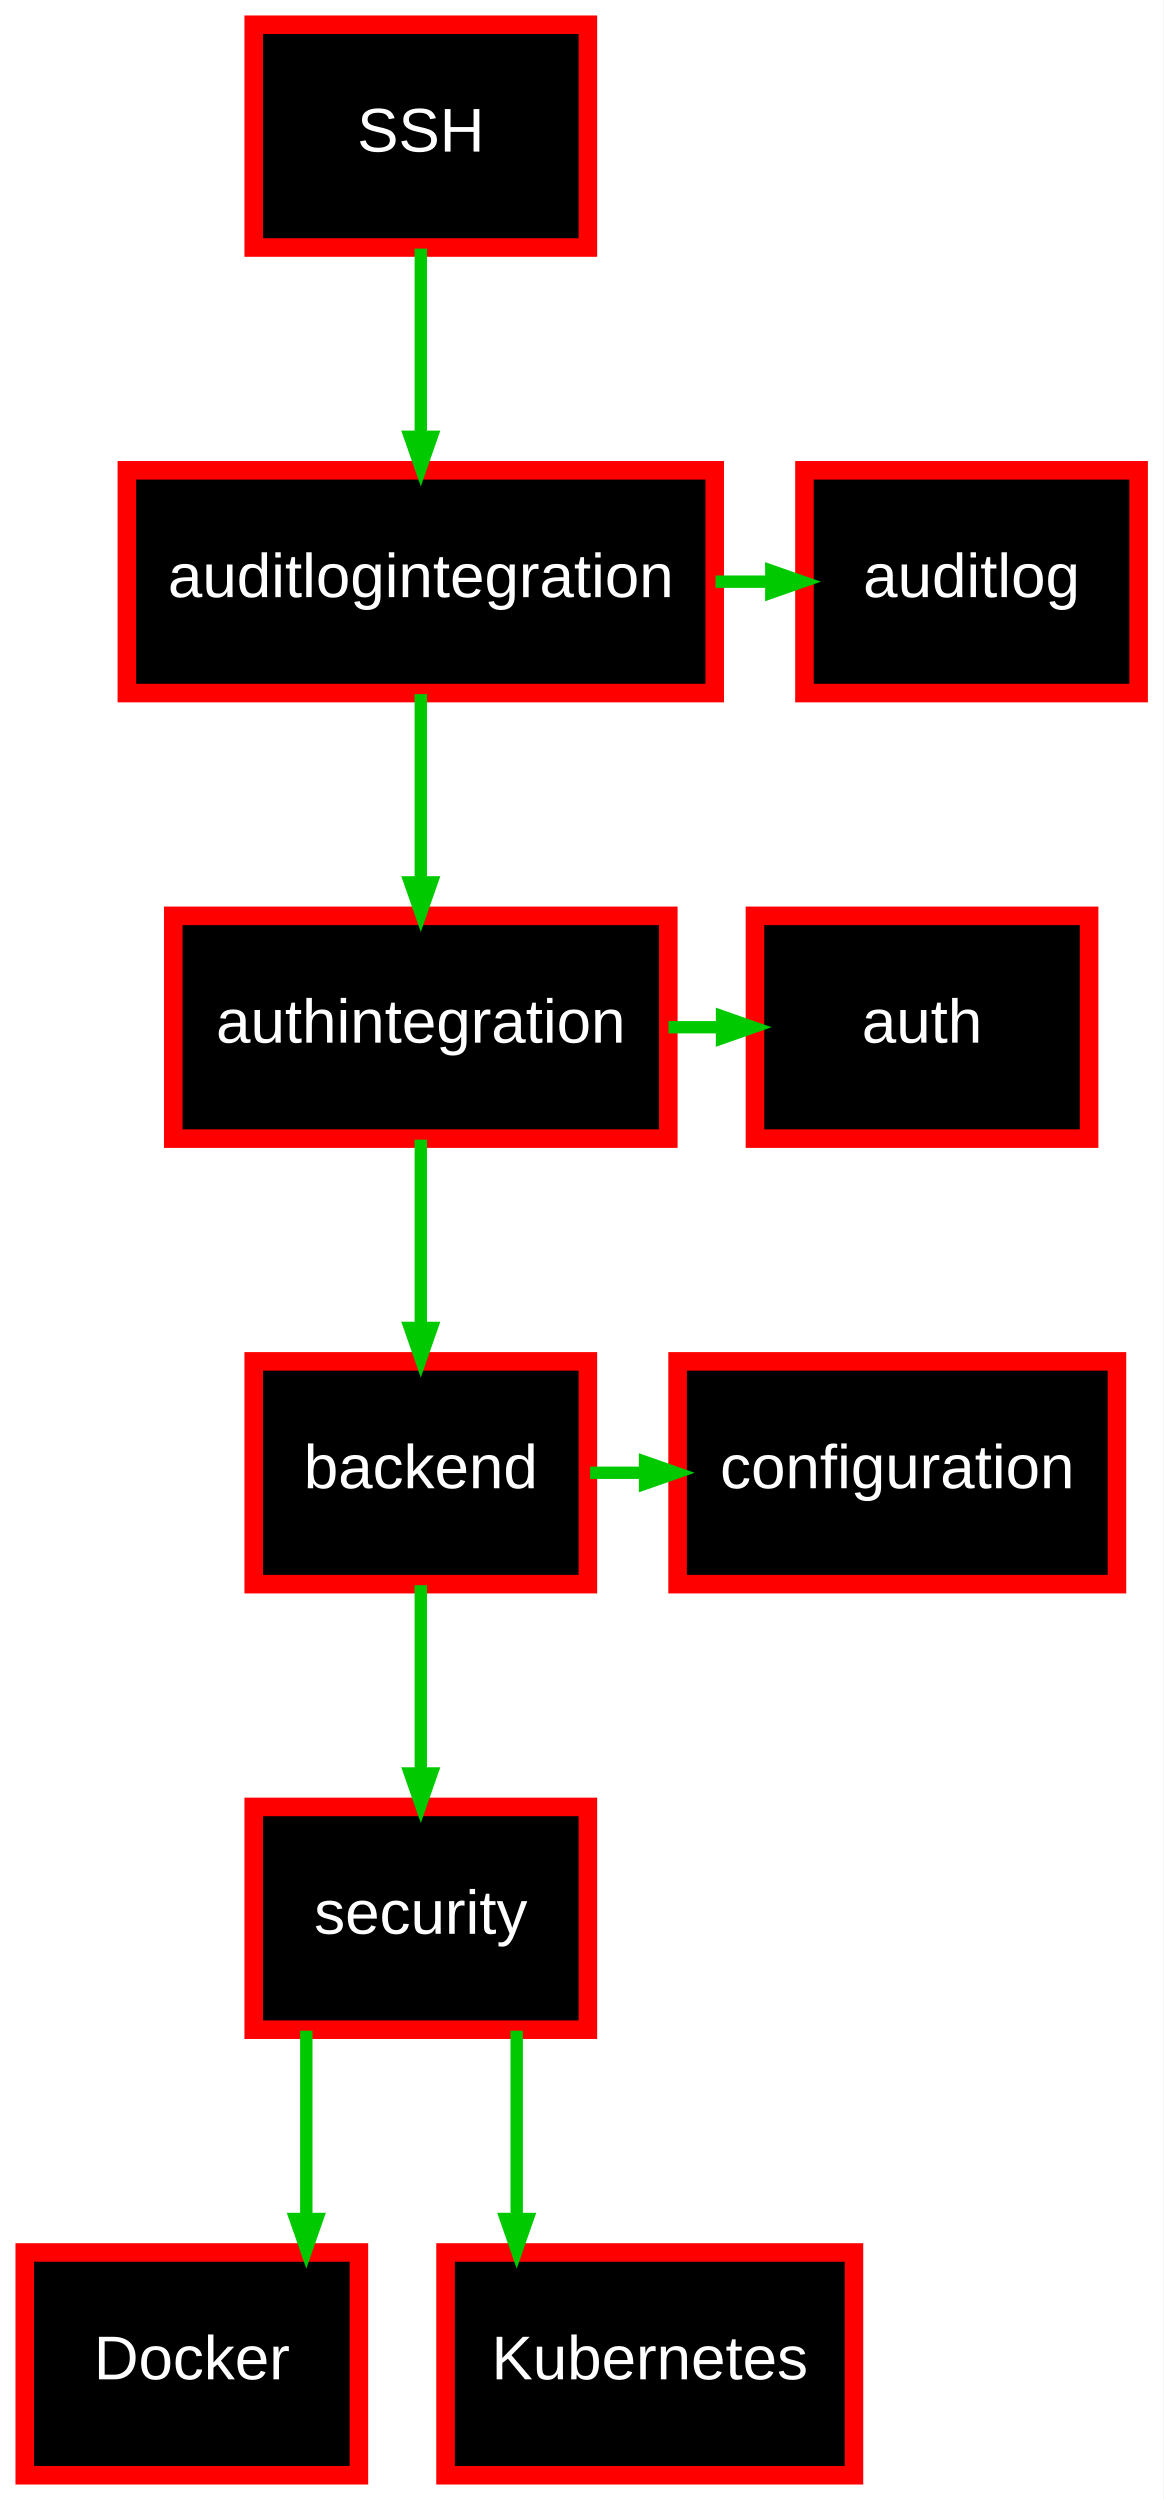
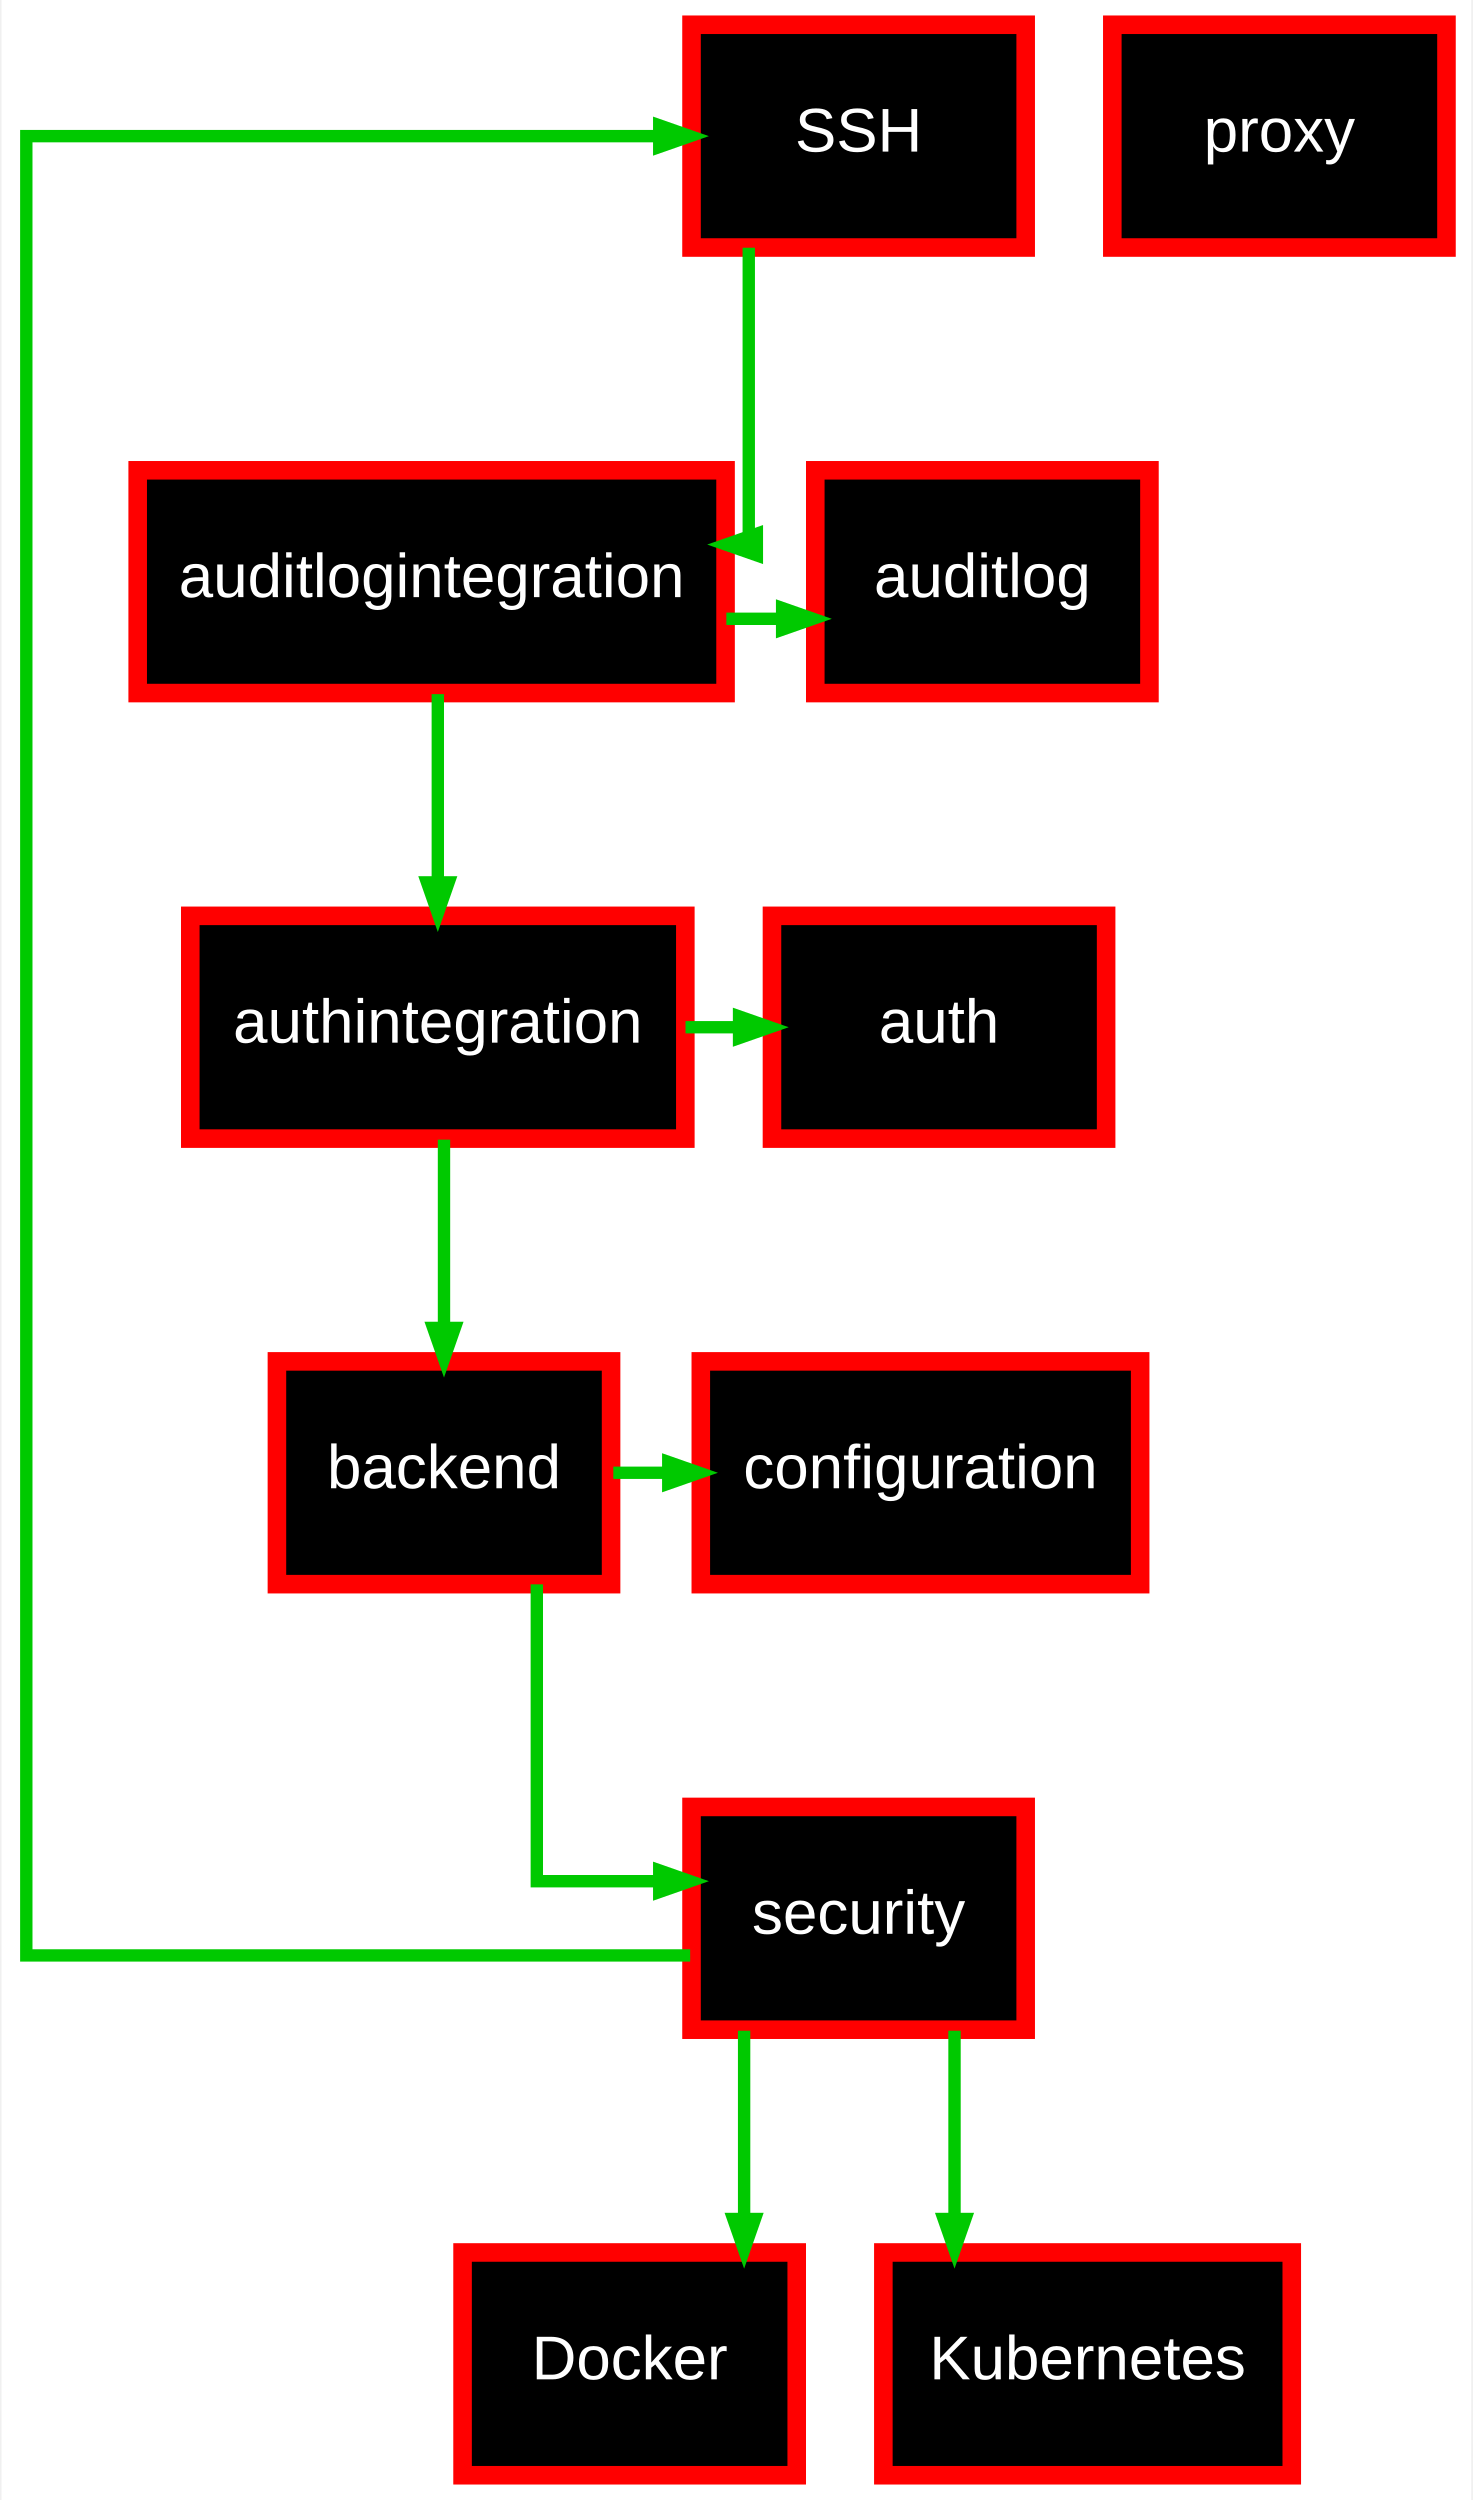
- <svg xmlns="http://www.w3.org/2000/svg" width="188pt" height="404pt" viewBox="0.00 0.00 188.00 404.00">
+ <svg xmlns="http://www.w3.org/2000/svg" width="238pt" height="404pt" viewBox="0.00 0.00 237.50 404.00">
  <g id="graph0" class="graph" transform="scale(1 1) rotate(0) translate(4 400)">
-     <polygon fill="white" stroke="transparent" points="-4,4 -4,-400 184,-400 184,4 -4,4" />
+     <polygon fill="white" stroke="transparent" points="-4,4 -4,-400 233.5,-400 233.5,4 -4,4" />
    <g id="node1" class="node">
-       <polygon fill="black" stroke="red" stroke-width="3" points="91,-396 37,-396 37,-360 91,-360 91,-396" />
-       <text text-anchor="middle" x="64" y="-375.5" font-family="Arial" font-size="10.00" fill="white">SSH</text>
+       <polygon fill="black" stroke="red" stroke-width="3" points="161.5,-396 107.5,-396 107.5,-360 161.5,-360 161.5,-396" />
+       <text text-anchor="middle" x="134.5" y="-375.5" font-family="Arial" font-size="10.00" fill="white">SSH</text>
    </g>
    <g id="node2" class="node">
-       <polygon fill="black" stroke="red" stroke-width="3" points="111.5,-324 16.5,-324 16.5,-288 111.5,-288 111.5,-324" />
-       <text text-anchor="middle" x="64" y="-303.5" font-family="Arial" font-size="10.00" fill="white">auditlogintegration</text>
+       <polygon fill="black" stroke="red" stroke-width="3" points="113,-324 18,-324 18,-288 113,-288 113,-324" />
+       <text text-anchor="middle" x="65.5" y="-303.5" font-family="Arial" font-size="10.00" fill="white">auditlogintegration</text>
    </g>
    <g id="edge1" class="edge">
-       <path fill="none" stroke="#00c900" stroke-width="2" d="M64,-359.83C64,-359.83 64,-329.41 64,-329.41" />
-       <polygon fill="#00c900" stroke="#00c900" stroke-width="2" points="65.75,-329.41 64,-324.41 62.25,-329.41 65.75,-329.41" />
+       <path fill="none" stroke="#00c900" stroke-width="2" d="M116.75,-359.97C116.75,-340.42 116.75,-312 116.75,-312 116.75,-312 116.38,-312 116.38,-312" />
+       <polygon fill="#00c900" stroke="#00c900" stroke-width="2" points="118.06,-310.25 113.06,-312 118.06,-313.75 118.06,-310.25" />
    </g>
    <g id="node3" class="node">
-       <polygon fill="black" stroke="red" stroke-width="3" points="180,-324 126,-324 126,-288 180,-288 180,-324" />
-       <text text-anchor="middle" x="153" y="-303.5" font-family="Arial" font-size="10.00" fill="white">auditlog</text>
+       <polygon fill="black" stroke="red" stroke-width="3" points="181.5,-324 127.5,-324 127.5,-288 181.5,-288 181.5,-324" />
+       <text text-anchor="middle" x="154.5" y="-303.5" font-family="Arial" font-size="10.00" fill="white">auditlog</text>
    </g>
    <g id="edge2" class="edge">
-       <path fill="none" stroke="#00c900" stroke-width="2" d="M111.63,-306C111.63,-306 120.64,-306 120.64,-306" />
-       <polygon fill="#00c900" stroke="#00c900" stroke-width="2" points="120.64,-307.75 125.64,-306 120.64,-304.25 120.64,-307.75" />
+       <path fill="none" stroke="#00c900" stroke-width="2" d="M113.13,-300C113.13,-300 122.14,-300 122.14,-300" />
+       <polygon fill="#00c900" stroke="#00c900" stroke-width="2" points="122.14,-301.75 127.14,-300 122.14,-298.25 122.14,-301.75" />
    </g>
    <g id="node4" class="node">
-       <polygon fill="black" stroke="red" stroke-width="3" points="104,-252 24,-252 24,-216 104,-216 104,-252" />
-       <text text-anchor="middle" x="64" y="-231.5" font-family="Arial" font-size="10.00" fill="white">authintegration</text>
+       <polygon fill="black" stroke="red" stroke-width="3" points="106.5,-252 26.5,-252 26.5,-216 106.5,-216 106.5,-252" />
+       <text text-anchor="middle" x="66.5" y="-231.5" font-family="Arial" font-size="10.00" fill="white">authintegration</text>
    </g>
    <g id="edge3" class="edge">
-       <path fill="none" stroke="#00c900" stroke-width="2" d="M64,-287.83C64,-287.83 64,-257.41 64,-257.41" />
-       <polygon fill="#00c900" stroke="#00c900" stroke-width="2" points="65.75,-257.41 64,-252.41 62.25,-257.41 65.75,-257.41" />
+       <path fill="none" stroke="#00c900" stroke-width="2" d="M66.5,-287.83C66.5,-287.83 66.5,-257.41 66.5,-257.41" />
+       <polygon fill="#00c900" stroke="#00c900" stroke-width="2" points="68.25,-257.41 66.5,-252.41 64.75,-257.41 68.25,-257.41" />
    </g>
    <g id="node5" class="node">
-       <polygon fill="black" stroke="red" stroke-width="3" points="172,-252 118,-252 118,-216 172,-216 172,-252" />
-       <text text-anchor="middle" x="145" y="-231.5" font-family="Arial" font-size="10.00" fill="white">auth</text>
+       <polygon fill="black" stroke="red" stroke-width="3" points="174.5,-252 120.5,-252 120.5,-216 174.5,-216 174.5,-252" />
+       <text text-anchor="middle" x="147.5" y="-231.5" font-family="Arial" font-size="10.00" fill="white">auth</text>
    </g>
    <g id="edge4" class="edge">
-       <path fill="none" stroke="#00c900" stroke-width="2" d="M104.03,-234C104.03,-234 112.68,-234 112.68,-234" />
-       <polygon fill="#00c900" stroke="#00c900" stroke-width="2" points="112.68,-235.75 117.68,-234 112.68,-232.25 112.68,-235.75" />
+       <path fill="none" stroke="#00c900" stroke-width="2" d="M106.53,-234C106.53,-234 115.18,-234 115.18,-234" />
+       <polygon fill="#00c900" stroke="#00c900" stroke-width="2" points="115.18,-235.75 120.18,-234 115.18,-232.25 115.18,-235.75" />
    </g>
    <g id="node6" class="node">
-       <polygon fill="black" stroke="red" stroke-width="3" points="91,-180 37,-180 37,-144 91,-144 91,-180" />
-       <text text-anchor="middle" x="64" y="-159.5" font-family="Arial" font-size="10.00" fill="white">backend</text>
+       <polygon fill="black" stroke="red" stroke-width="3" points="94.5,-180 40.5,-180 40.5,-144 94.5,-144 94.5,-180" />
+       <text text-anchor="middle" x="67.5" y="-159.5" font-family="Arial" font-size="10.00" fill="white">backend</text>
    </g>
    <g id="edge5" class="edge">
-       <path fill="none" stroke="#00c900" stroke-width="2" d="M64,-215.83C64,-215.83 64,-185.41 64,-185.41" />
-       <polygon fill="#00c900" stroke="#00c900" stroke-width="2" points="65.75,-185.41 64,-180.41 62.25,-185.41 65.75,-185.41" />
+       <path fill="none" stroke="#00c900" stroke-width="2" d="M67.5,-215.83C67.5,-215.83 67.5,-185.41 67.5,-185.41" />
+       <polygon fill="#00c900" stroke="#00c900" stroke-width="2" points="69.25,-185.41 67.5,-180.41 65.75,-185.41 69.25,-185.41" />
    </g>
    <g id="node7" class="node">
-       <polygon fill="black" stroke="red" stroke-width="3" points="176.5,-180 105.5,-180 105.5,-144 176.5,-144 176.5,-180" />
-       <text text-anchor="middle" x="141" y="-159.5" font-family="Arial" font-size="10.00" fill="white">configuration</text>
+       <polygon fill="black" stroke="red" stroke-width="3" points="180,-180 109,-180 109,-144 180,-144 180,-180" />
+       <text text-anchor="middle" x="144.5" y="-159.5" font-family="Arial" font-size="10.00" fill="white">configuration</text>
    </g>
    <g id="edge6" class="edge">
-       <path fill="none" stroke="#00c900" stroke-width="2" d="M91.36,-162C91.36,-162 100.24,-162 100.24,-162" />
-       <polygon fill="#00c900" stroke="#00c900" stroke-width="2" points="100.24,-163.75 105.24,-162 100.24,-160.25 100.24,-163.75" />
+       <path fill="none" stroke="#00c900" stroke-width="2" d="M94.86,-162C94.86,-162 103.74,-162 103.74,-162" />
+       <polygon fill="#00c900" stroke="#00c900" stroke-width="2" points="103.74,-163.75 108.74,-162 103.74,-160.25 103.74,-163.75" />
    </g>
    <g id="node8" class="node">
-       <polygon fill="black" stroke="red" stroke-width="3" points="91,-108 37,-108 37,-72 91,-72 91,-108" />
-       <text text-anchor="middle" x="64" y="-87.5" font-family="Arial" font-size="10.00" fill="white">security</text>
+       <polygon fill="black" stroke="red" stroke-width="3" points="161.5,-108 107.5,-108 107.5,-72 161.5,-72 161.5,-108" />
+       <text text-anchor="middle" x="134.5" y="-87.5" font-family="Arial" font-size="10.00" fill="white">security</text>
    </g>
    <g id="edge7" class="edge">
-       <path fill="none" stroke="#00c900" stroke-width="2" d="M64,-143.83C64,-143.83 64,-113.41 64,-113.41" />
-       <polygon fill="#00c900" stroke="#00c900" stroke-width="2" points="65.75,-113.41 64,-108.41 62.25,-113.41 65.75,-113.41" />
+       <path fill="none" stroke="#00c900" stroke-width="2" d="M82.5,-143.97C82.5,-124.42 82.5,-96 82.5,-96 82.5,-96 102.28,-96 102.28,-96" />
+       <polygon fill="#00c900" stroke="#00c900" stroke-width="2" points="102.28,-97.75 107.28,-96 102.28,-94.25 102.28,-97.75" />
+     </g>
+     <g id="edge10" class="edge">
+       <path fill="none" stroke="#00c900" stroke-width="2" d="M107.28,-84C67.98,-84 0,-84 0,-84 0,-84 0,-378 0,-378 0,-378 102.28,-378 102.28,-378" />
+       <polygon fill="#00c900" stroke="#00c900" stroke-width="2" points="102.28,-379.75 107.28,-378 102.28,-376.25 102.28,-379.75" />
    </g>
    <g id="node9" class="node">
-       <polygon fill="black" stroke="red" stroke-width="3" points="54,-36 0,-36 0,0 54,0 54,-36" />
-       <text text-anchor="middle" x="27" y="-15.5" font-family="Arial" font-size="10.00" fill="white">Docker</text>
+       <polygon fill="black" stroke="red" stroke-width="3" points="124.5,-36 70.5,-36 70.5,0 124.5,0 124.5,-36" />
+       <text text-anchor="middle" x="97.5" y="-15.5" font-family="Arial" font-size="10.00" fill="white">Docker</text>
    </g>
    <g id="edge8" class="edge">
-       <path fill="none" stroke="#00c900" stroke-width="2" d="M45.5,-71.83C45.5,-71.83 45.5,-41.41 45.5,-41.41" />
-       <polygon fill="#00c900" stroke="#00c900" stroke-width="2" points="47.25,-41.41 45.5,-36.41 43.75,-41.41 47.25,-41.41" />
+       <path fill="none" stroke="#00c900" stroke-width="2" d="M116,-71.83C116,-71.83 116,-41.41 116,-41.41" />
+       <polygon fill="#00c900" stroke="#00c900" stroke-width="2" points="117.75,-41.41 116,-36.41 114.25,-41.41 117.75,-41.41" />
    </g>
    <g id="node10" class="node">
-       <polygon fill="black" stroke="red" stroke-width="3" points="134,-36 68,-36 68,0 134,0 134,-36" />
-       <text text-anchor="middle" x="101" y="-15.5" font-family="Arial" font-size="10.00" fill="white">Kubernetes</text>
+       <polygon fill="black" stroke="red" stroke-width="3" points="204.5,-36 138.5,-36 138.5,0 204.5,0 204.5,-36" />
+       <text text-anchor="middle" x="171.5" y="-15.5" font-family="Arial" font-size="10.00" fill="white">Kubernetes</text>
    </g>
    <g id="edge9" class="edge">
-       <path fill="none" stroke="#00c900" stroke-width="2" d="M79.5,-71.83C79.5,-71.83 79.5,-41.41 79.5,-41.41" />
-       <polygon fill="#00c900" stroke="#00c900" stroke-width="2" points="81.25,-41.41 79.5,-36.41 77.75,-41.41 81.25,-41.41" />
+       <path fill="none" stroke="#00c900" stroke-width="2" d="M150,-71.83C150,-71.83 150,-41.41 150,-41.41" />
+       <polygon fill="#00c900" stroke="#00c900" stroke-width="2" points="151.75,-41.41 150,-36.41 148.25,-41.41 151.75,-41.41" />
+     </g>
+     <g id="node11" class="node">
+       <polygon fill="black" stroke="red" stroke-width="3" points="229.5,-396 175.5,-396 175.5,-360 229.5,-360 229.5,-396" />
+       <text text-anchor="middle" x="202.5" y="-375.5" font-family="Arial" font-size="10.00" fill="white">proxy</text>
    </g>
  </g>
</svg>
